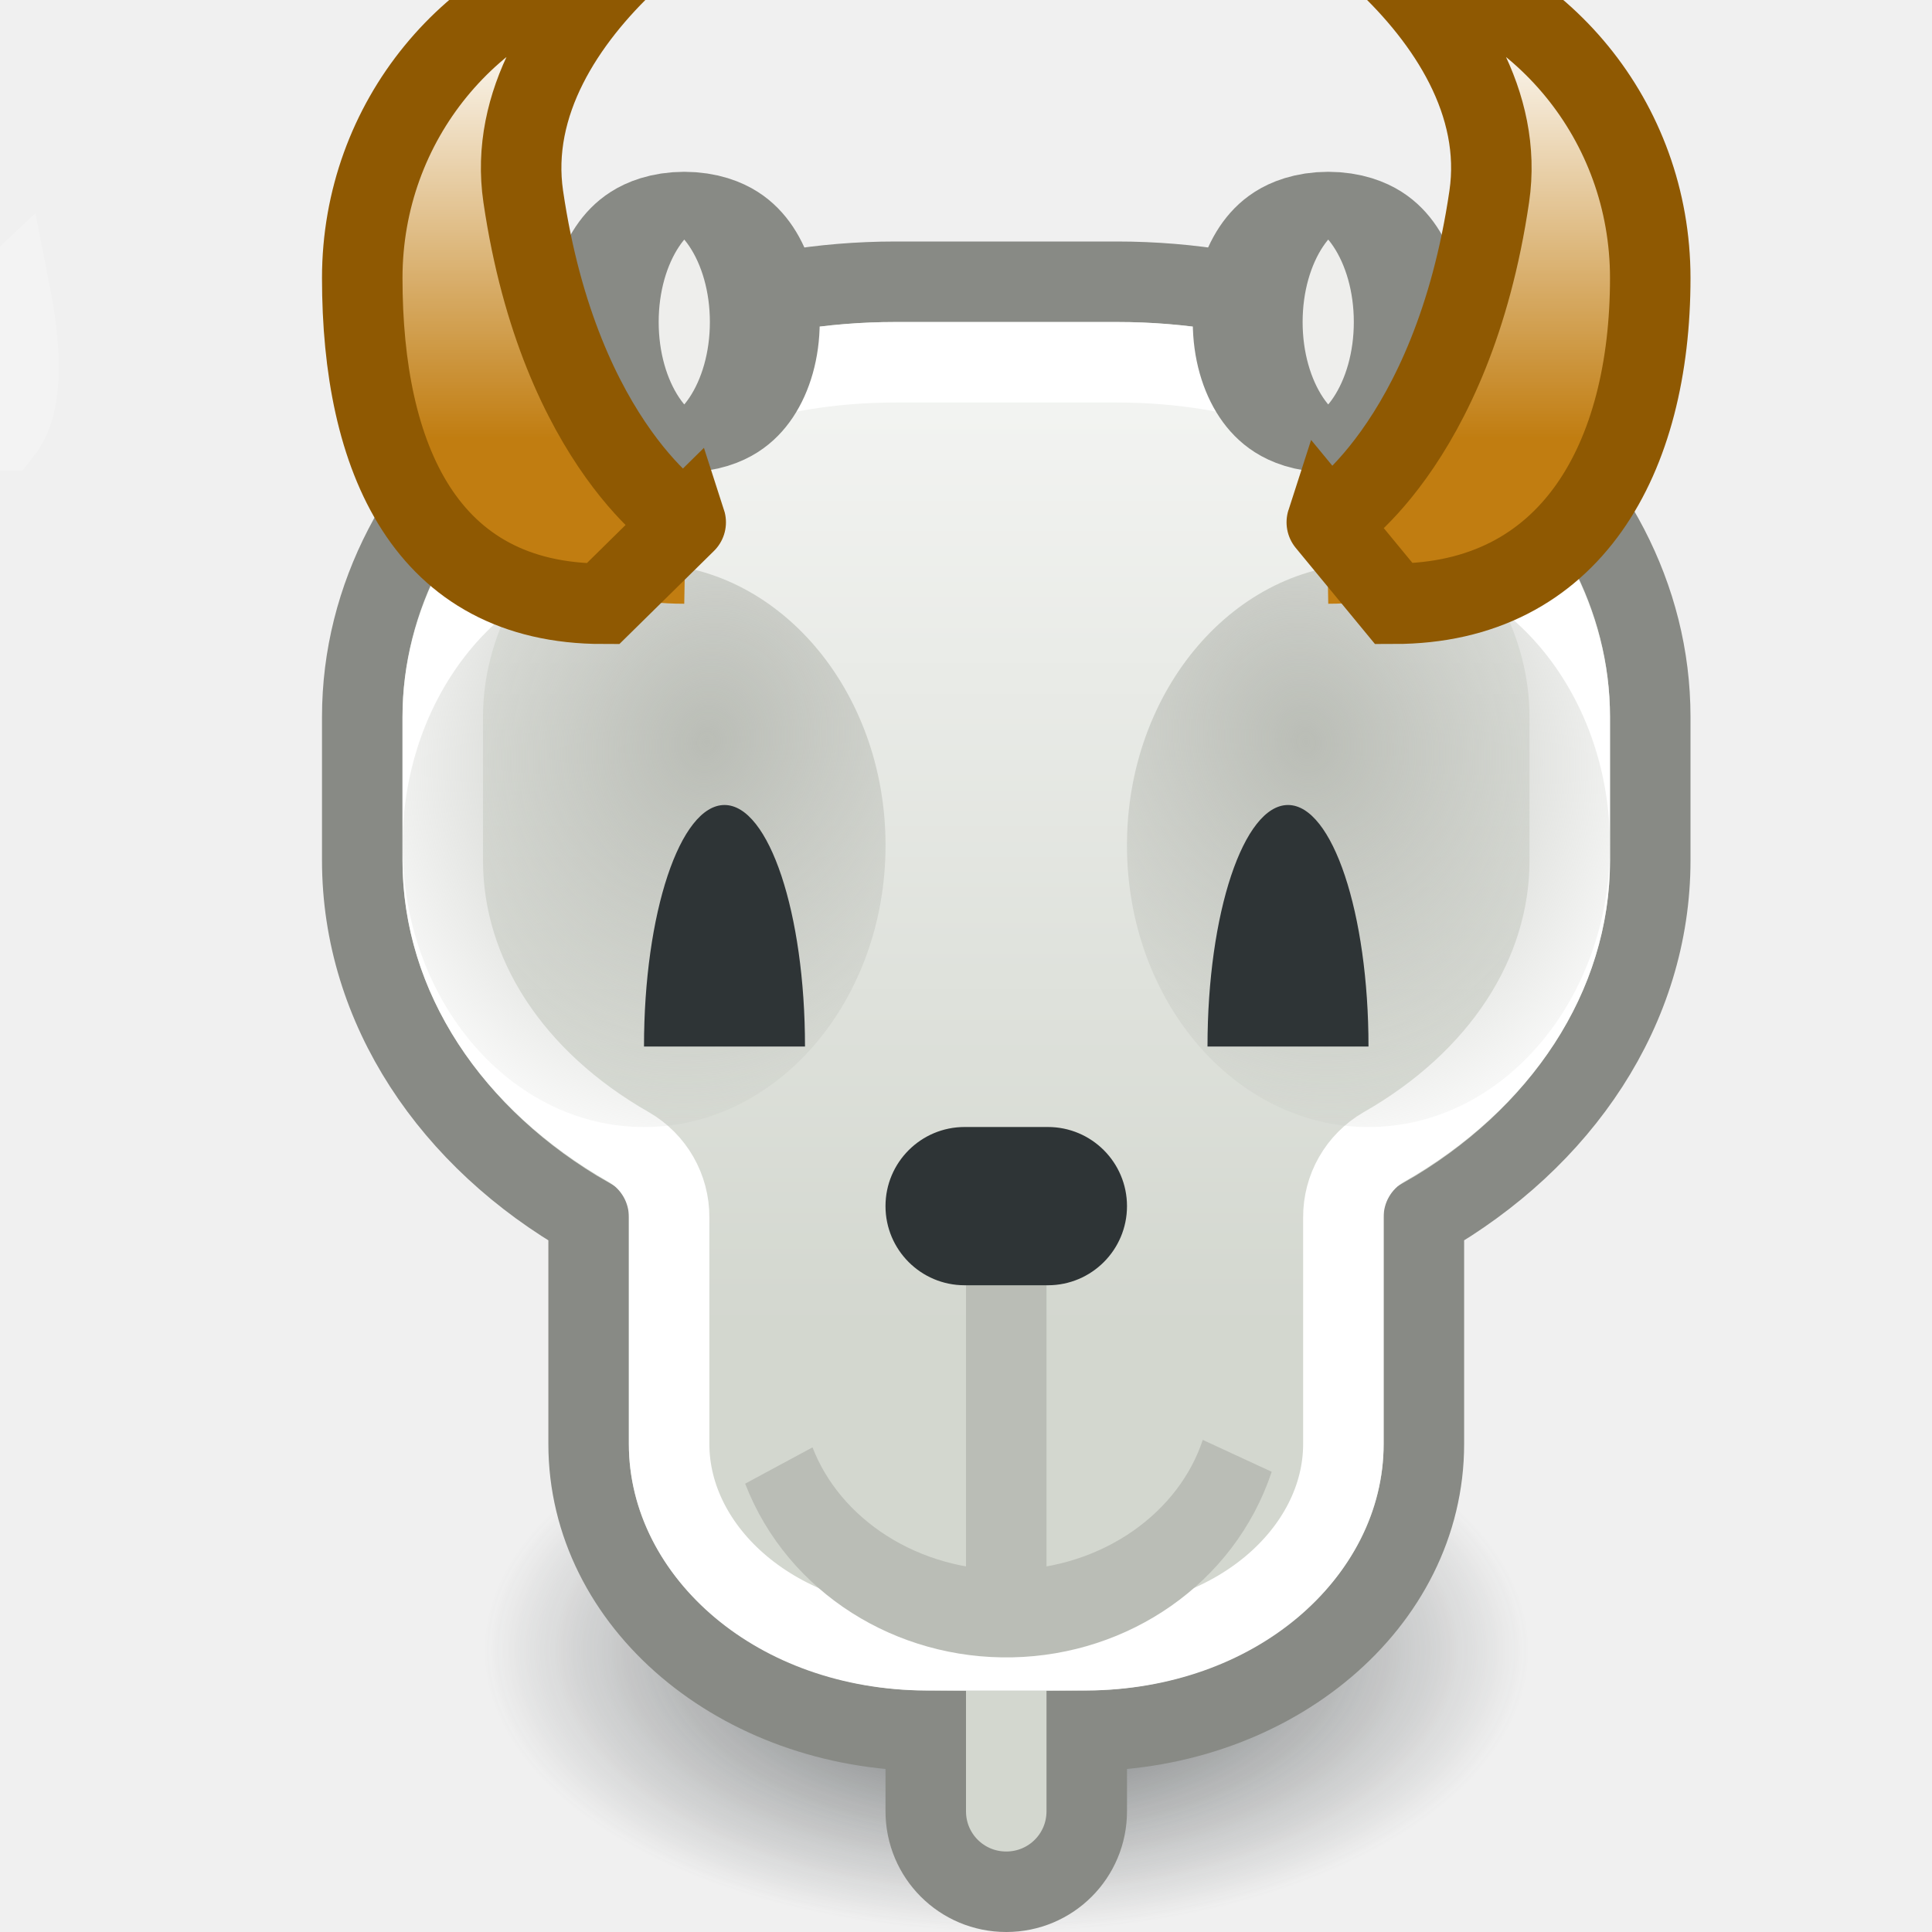
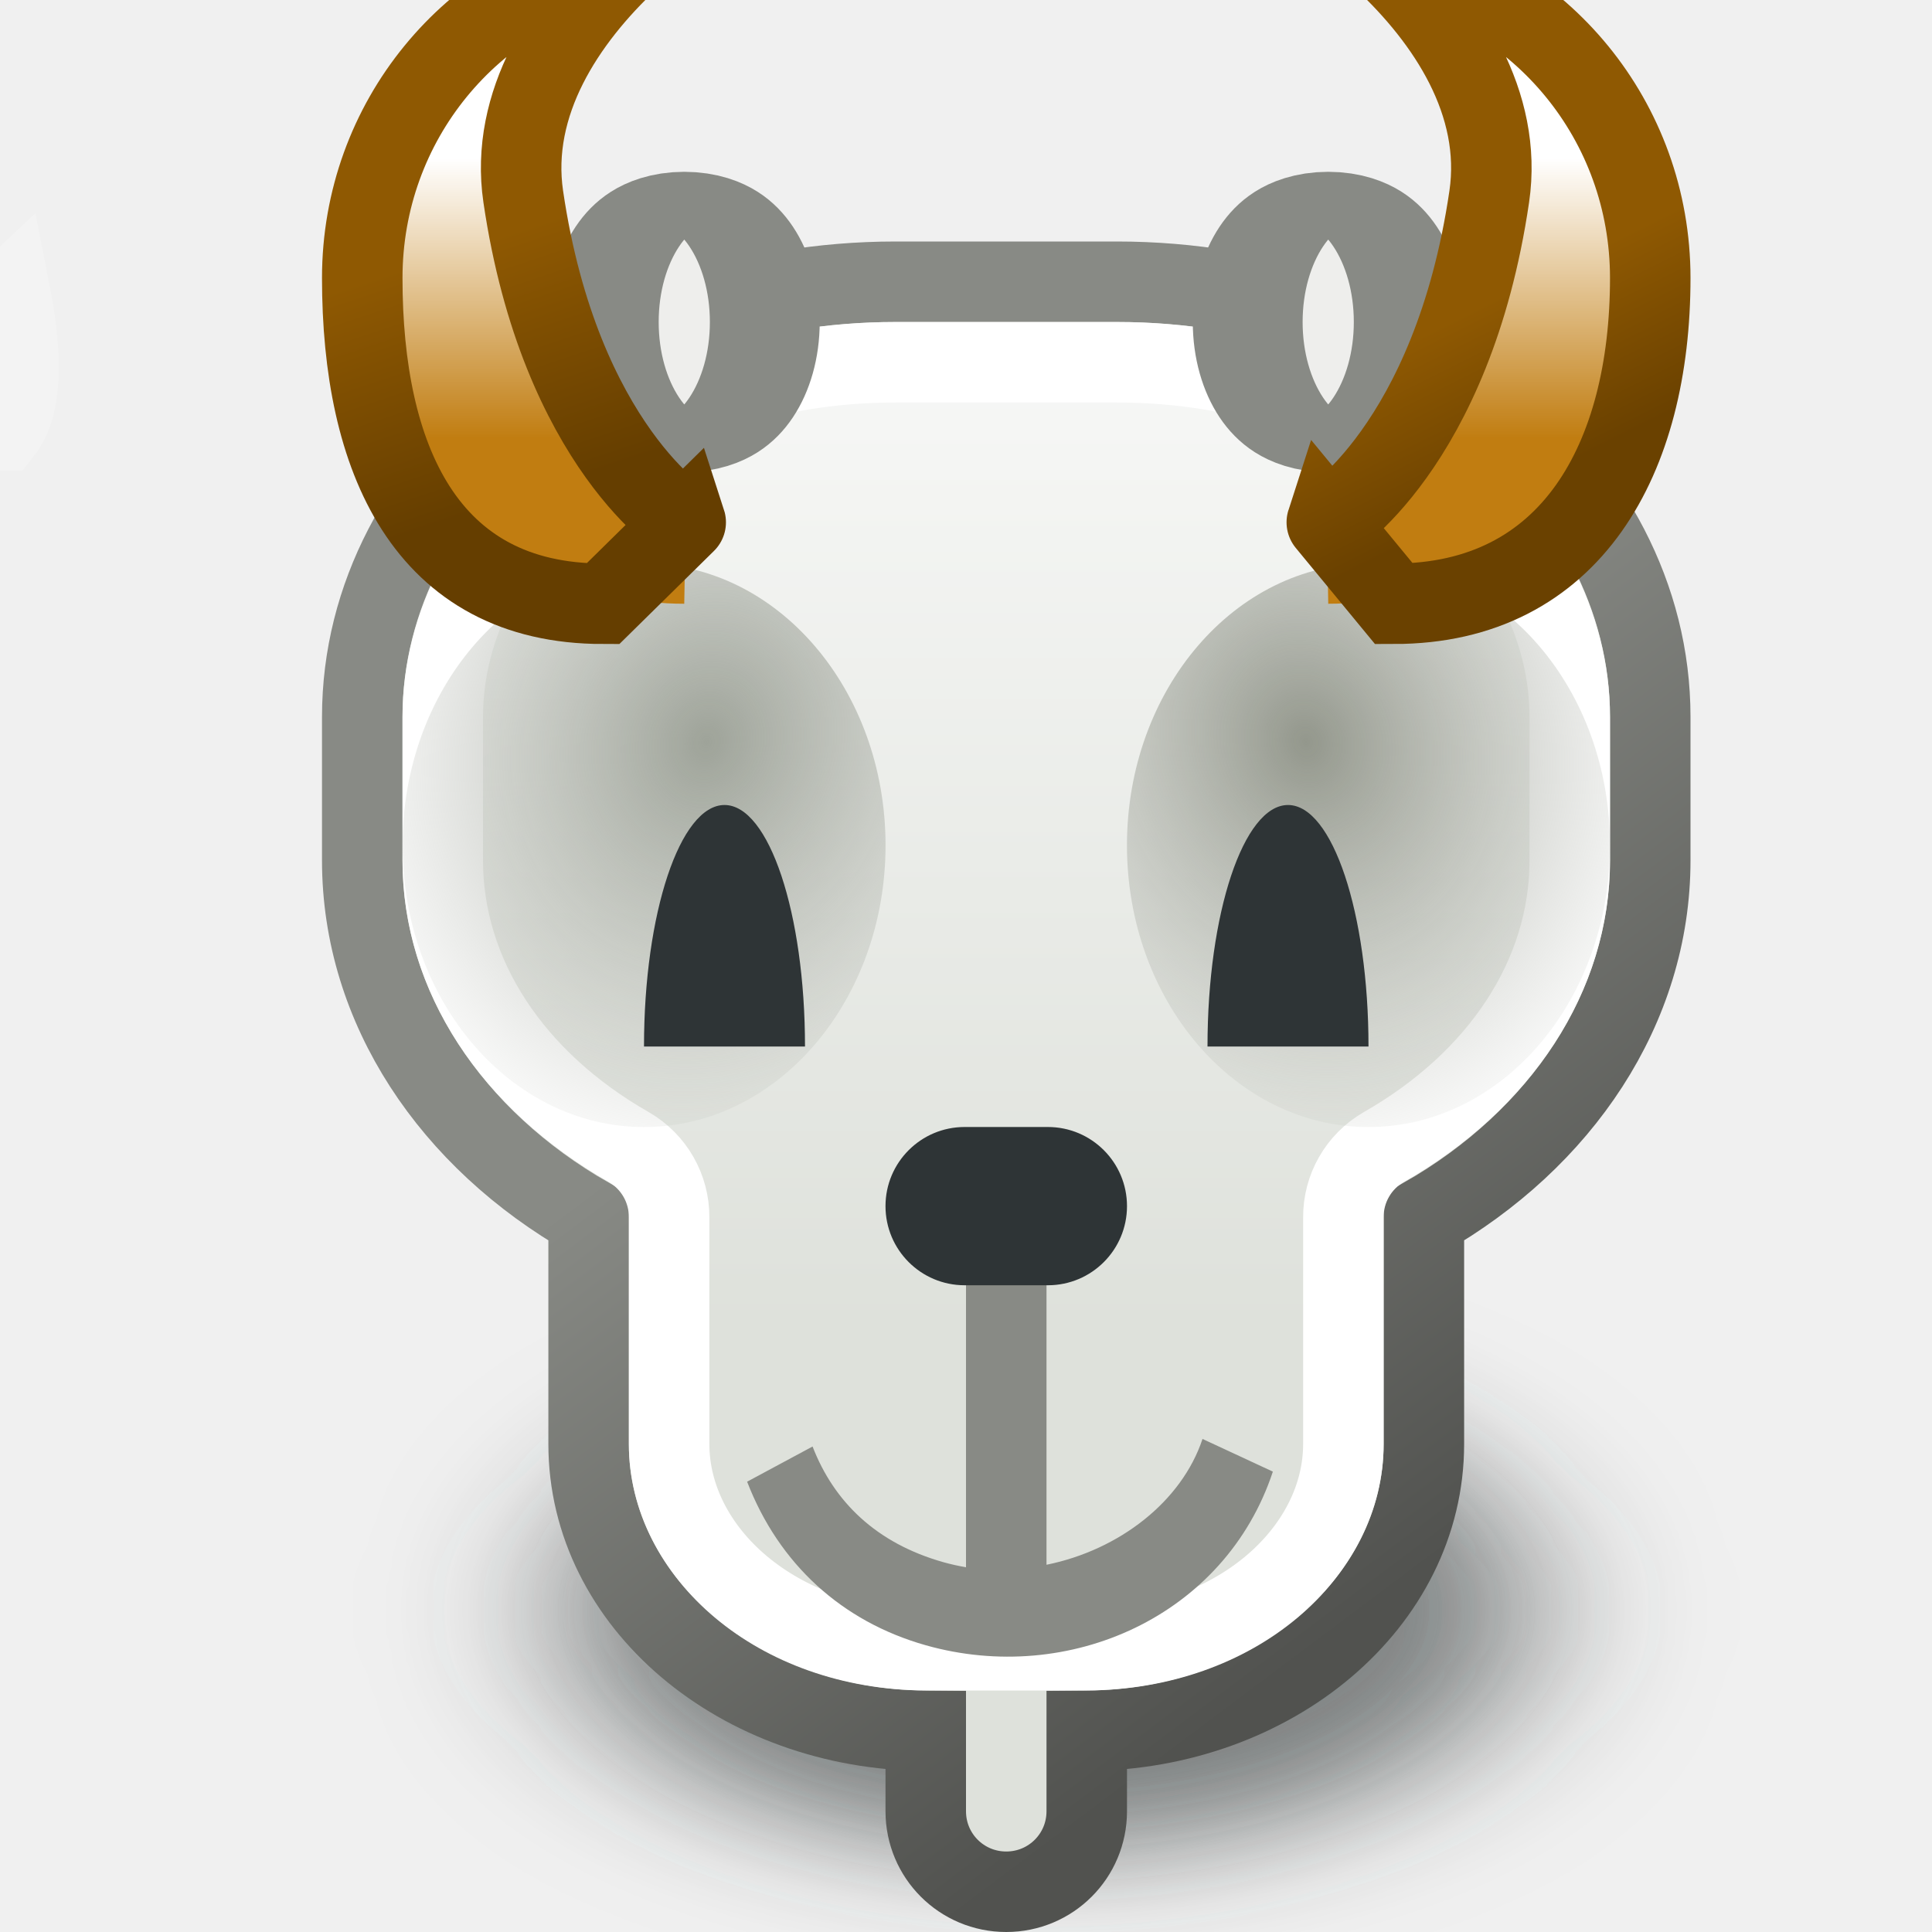
<svg xmlns="http://www.w3.org/2000/svg" xmlns:xlink="http://www.w3.org/1999/xlink" width="24" height="24" id="svg2" version="1.0">
  <defs id="defs4">
-     <linearGradient id="linearGradient3164">
-       <stop style="stop-color:#2e3436;stop-opacity:1;" offset="0" id="stop3166" />
-       <stop style="stop-color:#2e3436;stop-opacity:0;" offset="1" id="stop3168" />
+     <linearGradient id="linearGradient3288">
+       <stop id="stop3290" offset="0" style="stop-color:#9ea399;stop-opacity:1" />
+       <stop id="stop3292" offset="1" style="stop-color:#babdb6;stop-opacity:0;" />
+     </linearGradient>
+     <linearGradient id="linearGradient3206">
+       <stop style="stop-color:#8f5902;stop-opacity:1;" offset="0" id="stop3208" />
+       <stop style="stop-color:#653e00;stop-opacity:1" offset="1" id="stop3210" />
+     </linearGradient>
+     <linearGradient id="linearGradient3198">
+       <stop style="stop-color:#8f5902;stop-opacity:1;" offset="0" id="stop3200" />
+       <stop style="stop-color:#6a4100;stop-opacity:1" offset="1" id="stop3202" />
+     </linearGradient>
+     <linearGradient id="linearGradient3190">
+       <stop style="stop-color:#888a85;stop-opacity:1;" offset="0" id="stop3192" />
+       <stop style="stop-color:#51524f;stop-opacity:1" offset="1" id="stop3194" />
    </linearGradient>
    <linearGradient id="linearGradient3154">
      <stop style="stop-color:white;stop-opacity:1;" offset="0" id="stop3156" />
      <stop style="stop-color:white;stop-opacity:0;" offset="1" id="stop3158" />
    </linearGradient>
    <linearGradient id="linearGradient3134">
      <stop style="stop-color:white;stop-opacity:1;" offset="0" id="stop3136" />
      <stop style="stop-color:white;stop-opacity:0;" offset="1" id="stop3138" />
    </linearGradient>
    <linearGradient id="linearGradient3106">
-       <stop style="stop-color:#babdb6;stop-opacity:1;" offset="0" id="stop3108" />
+       <stop style="stop-color:#93978c;stop-opacity:1" offset="0" id="stop3108" />
      <stop style="stop-color:#babdb6;stop-opacity:0;" offset="1" id="stop3110" />
    </linearGradient>
-     <radialGradient xlink:href="#linearGradient3106" id="radialGradient3112" cx="8.507" cy="9.646" fx="8.507" fy="9.646" r="2.157" gradientTransform="matrix(1.541291,0.465608,-0.481819,2.027283,4.319423e-2,-14.11923)" gradientUnits="userSpaceOnUse" />
+     <radialGradient xlink:href="#linearGradient3288" id="radialGradient3112" cx="8.507" cy="9.646" fx="8.507" fy="9.646" r="2.157" gradientTransform="matrix(1.541291,0.465608,-0.481819,2.027283,4.319423e-2,-14.11923)" gradientUnits="userSpaceOnUse" />
    <radialGradient xlink:href="#linearGradient3106" id="radialGradient3116" gradientUnits="userSpaceOnUse" gradientTransform="matrix(1.541291,0.465608,-0.481819,2.027283,4.319423e-2,-14.11923)" cx="8.507" cy="9.646" fx="8.507" fy="9.646" r="2.157" />
-     <linearGradient xlink:href="#linearGradient3134" id="linearGradient3140" x1="5.438" y1="0.235" x2="5.438" y2="5.443" gradientUnits="userSpaceOnUse" />
-     <linearGradient xlink:href="#linearGradient3134" id="linearGradient3148" gradientUnits="userSpaceOnUse" x1="5.438" y1="0.235" x2="5.438" y2="5.443" gradientTransform="matrix(-1,0,0,1,25,3e-7)" />
+     <linearGradient xlink:href="#linearGradient3134" id="linearGradient3140" x1="5.438" y1="1.972" x2="5.438" y2="5.443" gradientUnits="userSpaceOnUse" />
+     <linearGradient xlink:href="#linearGradient3134" id="linearGradient3148" gradientUnits="userSpaceOnUse" x1="5.438" y1="1.972" x2="5.438" y2="5.443" gradientTransform="matrix(-1,0,0,1,25,3e-7)" />
    <linearGradient xlink:href="#linearGradient3154" id="linearGradient3160" x1="12.5" y1="0.371" x2="12.5" y2="16.492" gradientUnits="userSpaceOnUse" />
-     <radialGradient xlink:href="#linearGradient3164" id="radialGradient3170" cx="4.586" cy="13.798" fx="4.586" fy="13.798" r="3.498" gradientTransform="matrix(1,0,0,0.538889,0,6.36252)" gradientUnits="userSpaceOnUse" />
+     <linearGradient xlink:href="#linearGradient3190" id="linearGradient3196" x1="11" y1="12" x2="17" y2="20" gradientUnits="userSpaceOnUse" />
+     <linearGradient xlink:href="#linearGradient3198" id="linearGradient3204" x1="18" y1="4" x2="19" y2="6" gradientUnits="userSpaceOnUse" />
+     <linearGradient xlink:href="#linearGradient3206" id="linearGradient3212" x1="6" y1="3" x2="7" y2="6" gradientUnits="userSpaceOnUse" />
+     <filter id="filter3284" x="-0.222" width="1.443" y="-0.285" height="1.57">
+       <feGaussianBlur stdDeviation="0.831" id="feGaussianBlur3286" />
+     </filter>
  </defs>
  <g id="layer1">
-     <path style="opacity:0.807;fill:url(#radialGradient3170);fill-opacity:1.0;stroke:none;stroke-width:1;stroke-miterlimit:4;stroke-dasharray:none;stroke-opacity:1" id="path3162" d="M 8.084 13.798 A 3.498 1.885 0 1 1  1.088,13.798 A 3.498 1.885 0 1 1  8.084 13.798 z" transform="matrix(1.857695,0,0,1.856865,3.982983,-5.121458)" />
-     <path style="opacity:1;fill:#d3d7cf;fill-opacity:1;stroke:#888a85;stroke-width:1;stroke-miterlimit:4;stroke-dasharray:none;stroke-opacity:1" d="M 11.125 3.5 C 7.463 3.5 4.5 5.92 4.5 8.906 L 4.5 10.688 C 4.5 12.521 5.607 14.152 7.312 15.125 L 7.312 17.938 C 7.312 19.907 9.182 21.485 11.5 21.5 L 11.5 22.5 C 11.5 23.054 11.946 23.5 12.5 23.5 C 13.054 23.5 13.5 23.054 13.5 22.5 L 13.5 21.5 C 15.818 21.485 17.688 19.907 17.688 17.938 L 17.688 15.125 C 19.393 14.152 20.5 12.521 20.5 10.688 L 20.5 8.906 C 20.5 5.92 17.537 3.5 13.875 3.5 L 11.125 3.5 z " id="rect1872" />
+     <path style="opacity:0.607;fill:#2e3436;fill-opacity:1;fill-rule:nonzero;stroke:none;stroke-width:1;stroke-linecap:square;stroke-linejoin:miter;marker:none;marker-start:none;marker-mid:none;marker-end:none;stroke-miterlimit:4;stroke-dasharray:none;stroke-dashoffset:0;stroke-opacity:1;visibility:visible;display:inline;overflow:visible;filter:url(#filter3284);enable-background:accumulate" id="path3214" d="M 18,22.5 A 4.5,3.5 0 1 1 9,22.5 A 4.5,3.5 0 1 1 18,22.5 z" transform="matrix(1.333333,0,0,0.8571429,-5,0.7142839)" />
+     <path style="opacity:1;fill:#dee1db;fill-opacity:1;stroke:url(#linearGradient3196);stroke-width:1;stroke-miterlimit:4;stroke-dasharray:none;stroke-opacity:1" d="M 11.125 3.5 C 7.463 3.5 4.5 5.92 4.5 8.906 L 4.5 10.688 C 4.5 12.521 5.607 14.152 7.312 15.125 L 7.312 17.938 C 7.312 19.907 9.182 21.485 11.5 21.5 L 11.5 22.5 C 11.5 23.054 11.946 23.5 12.5 23.5 C 13.054 23.5 13.5 23.054 13.5 22.5 L 13.5 21.5 C 15.818 21.485 17.688 19.907 17.688 17.938 L 17.688 15.125 C 19.393 14.152 20.5 12.521 20.5 10.688 L 20.5 8.906 C 20.5 5.92 17.537 3.5 13.875 3.5 L 11.125 3.5 z " id="rect1872" />
    <path style="opacity:1;fill:url(#linearGradient3160);fill-opacity:1.0;stroke:white;stroke-width:1;stroke-miterlimit:4;stroke-dasharray:none;stroke-opacity:1" id="path3152" d="M 11.125,4.5 C 7.905,4.5 5.5,6.583 5.5,8.906 L 5.5,10.688 C 5.5,12.117 6.364,13.424 7.812,14.25 C 8.124,14.431 8.315,14.765 8.312,15.125 L 8.312,17.938 C 8.312,19.273 9.634,20.488 11.5,20.5 L 13.5,20.5 C 15.366,20.488 16.688,19.273 16.688,17.938 L 16.688,15.125 C 16.685,14.765 16.876,14.431 17.188,14.25 C 18.636,13.424 19.5,12.117 19.5,10.688 L 19.5,8.906 C 19.5,6.583 17.095,4.5 13.875,4.5 L 11.125,4.5 z " />
-     <rect style="opacity:1;fill:#babdb6;fill-opacity:1;stroke:none;stroke-width:1;stroke-miterlimit:4;stroke-dasharray:none;stroke-opacity:1" id="rect2763" width="1" height="5" x="12" y="15" ry="0.539" rx="0.5" />
+     <path style="opacity:1;fill:#888a85;fill-opacity:1;stroke:none;stroke-width:1;stroke-miterlimit:4;stroke-dasharray:none;stroke-opacity:1" d="M 12.5 15 C 12.223 15 12 15.233 12 15.531 L 12 19.469 C 11.907 19.453 11.811 19.432 11.719 19.406 C 10.884 19.17 10.359 18.655 10.094 17.969 L 9.281 18.406 C 9.676 19.43 10.458 20.143 11.5 20.438 C 13.28 20.941 15.218 20.077 15.812 18.281 L 14.938 17.875 C 14.68 18.652 13.904 19.255 13 19.438 L 13 15.531 C 13 15.233 12.777 15 12.5 15 z " id="rect2763" />
    <rect style="opacity:1;fill:#2e3436;fill-opacity:1;stroke:none;stroke-width:1;stroke-miterlimit:4;stroke-dasharray:none;stroke-opacity:1" id="rect2765" width="3" height="1.966" x="11" y="14" ry="0.983" />
-     <path style="opacity:1;fill:none;fill-opacity:1;stroke:#babdb6;stroke-width:0.822;stroke-miterlimit:4;stroke-dasharray:none;stroke-opacity:1" id="path2771" d="M 14.768,19.562 A 2.682,2.099 0 0 1 9.678,19.653" transform="matrix(1.118732,0,0,1.321408,-1.152164,-7.764463)" />
-     <path style="opacity:1;fill:#2e3436;fill-opacity:1;stroke:none;stroke-width:1;stroke-miterlimit:4;stroke-dasharray:none;stroke-opacity:1" id="path2313" d="M 10.228 8.785 A 1.168 1.452 0 1 1  7.892,8.785 A 1.168 1.452 0 1 1  10.228 8.785 z" transform="matrix(0,1.284259,-0.688661,0,2.35522,-2.135131)" />
    <path xlink:href="#path2244" style="opacity:0.2;fill:none;fill-opacity:1;fill-rule:evenodd;stroke:white;stroke-width:1;stroke-miterlimit:4;stroke-opacity:1" id="path2266" d="M 4.688,6.812 C 4.516,7.659 4.547,8.264 4.781,8.562 C 6.578,8.563 9.118,8.563 11.281,8.562 C 12.257,8.562 13.456,8.562 13.938,8.562 C 16.039,8.563 18.454,8.563 20.219,8.562 C 20.451,8.267 20.476,7.676 20.312,6.844 C 19.558,7.555 18.566,7.957 17.531,8.188 C 16.376,8.444 15.14,8.516 14.031,8.531 C 14.01,8.532 13.99,8.532 13.969,8.531 C 13.964,8.531 13.949,8.531 13.938,8.531 C 13.933,8.531 13.919,8.533 13.906,8.531 C 13.891,8.531 13.862,8.531 13.844,8.531 C 13.781,8.531 13.719,8.532 13.625,8.531 C 13.384,8.53 13.073,8.531 12.75,8.531 C 12.427,8.531 12.085,8.53 11.844,8.531 C 11.737,8.532 11.659,8.531 11.594,8.531 C 11.569,8.535 11.541,8.53 11.531,8.531 C 11.499,8.535 11.506,8.531 11.5,8.531 C 11.479,8.532 11.458,8.532 11.438,8.531 C 9.915,8.514 8.117,8.408 6.594,7.906 C 5.877,7.67 5.233,7.32 4.688,6.812 z " transform="translate(-20.1876,-3.210909)" />
-     <path style="opacity:1;fill:#2e3436;fill-opacity:1;stroke:none;stroke-width:1;stroke-miterlimit:4;stroke-dasharray:none;stroke-opacity:1" id="path2311" d="M 10.228 8.785 A 1.168 1.452 0 1 1  7.892,8.785 A 1.168 1.452 0 1 1  10.228 8.785 z" transform="matrix(0,1.284261,-2.065983,0,8.454425,-7.135153)" />
-     <path style="opacity:1;fill:#2e3436;fill-opacity:1;stroke:none;stroke-width:1;stroke-miterlimit:4;stroke-dasharray:none;stroke-opacity:1" id="path2315" d="M 10.228 8.785 A 1.168 1.452 0 1 1  7.892,8.785 A 1.168 1.452 0 1 1  10.228 8.785 z" transform="matrix(0,1.284259,-0.688661,0,-9.64477,-2.135131)" />
    <path style="opacity:1;fill:url(#radialGradient3116);fill-opacity:1;stroke:none;stroke-width:1;stroke-miterlimit:4;stroke-dasharray:none;stroke-opacity:1" id="path3114" d="M 10.105 10.437 A 2.157 2.837 0 1 1  5.791,10.437 A 2.157 2.837 0 1 1  10.105 10.437 z" transform="matrix(-1.390856,0,0,1.23367,28.05405,-2.375209)" />
    <path style="fill:#2e3436;fill-opacity:1;stroke:none;stroke-width:1;stroke-miterlimit:4;stroke-opacity:1" d="M 17,13 C 17,11.344 16.552,10 16,10 C 15.448,10 15,11.344 15,13 C 16.206,13 16.084,13 17,13 z " id="path2193" />
    <path style="opacity:1;fill:url(#radialGradient3112);fill-opacity:1.0;stroke:none;stroke-width:1;stroke-miterlimit:4;stroke-dasharray:none;stroke-opacity:1" id="path3104" d="M 10.105 10.437 A 2.157 2.837 0 1 1  5.791,10.437 A 2.157 2.837 0 1 1  10.105 10.437 z" transform="matrix(1.390856,0,0,1.23367,-3.05405,-2.375212)" />
    <path style="fill:#2e3436;fill-opacity:1;stroke:none;stroke-width:1;stroke-miterlimit:4;stroke-opacity:1" d="M 10,13 C 10,11.344 9.552,10 9,10 C 8.448,10 8,11.344 8,13 C 9.015,13 9.177,13 10,13 z " id="path2219" />
    <path style="opacity:1;fill:#eeeeec;fill-opacity:1;stroke:#888a85;stroke-width:1.034;stroke-miterlimit:4;stroke-dasharray:none;stroke-opacity:1" id="path3128" d="M 4.12 2.8 A 0.758 2.118 0 1 1  2.604,2.8 A 0.758 2.118 0 1 1  4.12 2.8 z" transform="matrix(1.319531,0,0,0.708188,4.0641,2.017241)" />
    <path style="opacity:1;fill:#c17d11;fill-opacity:1;stroke:none;stroke-width:1;stroke-miterlimit:4;stroke-dasharray:none;stroke-opacity:1" d="M 7.688,-0.498 C 5.865,-0.12 4.5,1.5 4.5,3.454 C 4.5,5.687 6.292,7.5 8.5,7.5 C 8.5,7.5 8.518,6.488 8.518,6.488 C 8.529,6.522 6.956,5.549 6.5,2.442 C 6.329,1.281 7.022,0.242 7.812,-0.498 C 7.773,-0.491 7.727,-0.506 7.688,-0.498 z " id="path3132" />
-     <path style="opacity:1;fill:url(#linearGradient3140);fill-opacity:1.0;stroke:#8f5902;stroke-width:1;stroke-miterlimit:4;stroke-dasharray:none;stroke-opacity:1" d="M 7.688,-0.498 C 5.865,-0.12 4.5,1.5 4.5,3.454 C 4.5,5.687 5.282,7.5 7.49,7.5 C 7.49,7.5 8.518,6.488 8.518,6.488 C 8.529,6.522 6.956,5.549 6.5,2.442 C 6.329,1.281 7.022,0.242 7.812,-0.498 C 7.773,-0.491 7.727,-0.506 7.688,-0.498 z " id="path3121" />
+     <path style="opacity:1;fill:url(#linearGradient3140);fill-opacity:1;stroke:url(#linearGradient3212);stroke-width:1;stroke-miterlimit:4;stroke-dasharray:none;stroke-opacity:1" d="M 7.688,-0.498 C 5.865,-0.12 4.5,1.5 4.5,3.454 C 4.5,5.687 5.282,7.5 7.49,7.5 C 7.49,7.5 8.518,6.488 8.518,6.488 C 8.529,6.522 6.956,5.549 6.5,2.442 C 6.329,1.281 7.022,0.242 7.812,-0.498 C 7.773,-0.491 7.727,-0.506 7.688,-0.498 z " id="path3121" />
    <path style="opacity:1;fill:#eeeeec;fill-opacity:1;stroke:#888a85;stroke-width:1.034;stroke-miterlimit:4;stroke-dasharray:none;stroke-opacity:1" id="path3142" d="M 4.12 2.8 A 0.758 2.118 0 1 1  2.604,2.8 A 0.758 2.118 0 1 1  4.12 2.8 z" transform="matrix(-1.319531,0,0,0.708188,20.9359,2.017241)" />
    <path style="opacity:1;fill:#c17d11;fill-opacity:1;stroke:none;stroke-width:1;stroke-miterlimit:4;stroke-dasharray:none;stroke-opacity:1" d="M 17.312,-0.498 C 19.135,-0.12 20.5,1.5 20.5,3.454 C 20.5,5.687 18.708,7.5 16.5,7.5 C 16.5,7.5 16.482,6.488 16.482,6.488 C 16.471,6.522 18.044,5.549 18.5,2.442 C 18.671,1.281 17.978,0.242 17.187,-0.498 C 17.227,-0.491 17.273,-0.506 17.312,-0.498 z " id="path3144" />
-     <path style="opacity:1;fill:url(#linearGradient3148);fill-opacity:1;stroke:#8f5902;stroke-width:1;stroke-miterlimit:4;stroke-dasharray:none;stroke-opacity:1" d="M 17.312,-0.498 C 19.135,-0.12 20.5,1.5 20.5,3.454 C 20.5,5.687 19.524,7.5 17.316,7.5 C 17.316,7.5 16.482,6.488 16.482,6.488 C 16.471,6.522 18.044,5.549 18.5,2.442 C 18.671,1.281 17.978,0.242 17.187,-0.498 C 17.227,-0.491 17.273,-0.506 17.312,-0.498 z " id="path3146" />
+     <path style="opacity:1;fill:url(#linearGradient3148);fill-opacity:1;stroke:url(#linearGradient3204);stroke-width:1;stroke-miterlimit:4;stroke-dasharray:none;stroke-opacity:1" d="M 17.312,-0.498 C 19.135,-0.12 20.5,1.5 20.5,3.454 C 20.5,5.687 19.524,7.5 17.316,7.5 C 17.316,7.5 16.482,6.488 16.482,6.488 C 16.471,6.522 18.044,5.549 18.5,2.442 C 18.671,1.281 17.978,0.242 17.187,-0.498 C 17.227,-0.491 17.273,-0.506 17.312,-0.498 z " id="path3146" />
  </g>
</svg>
